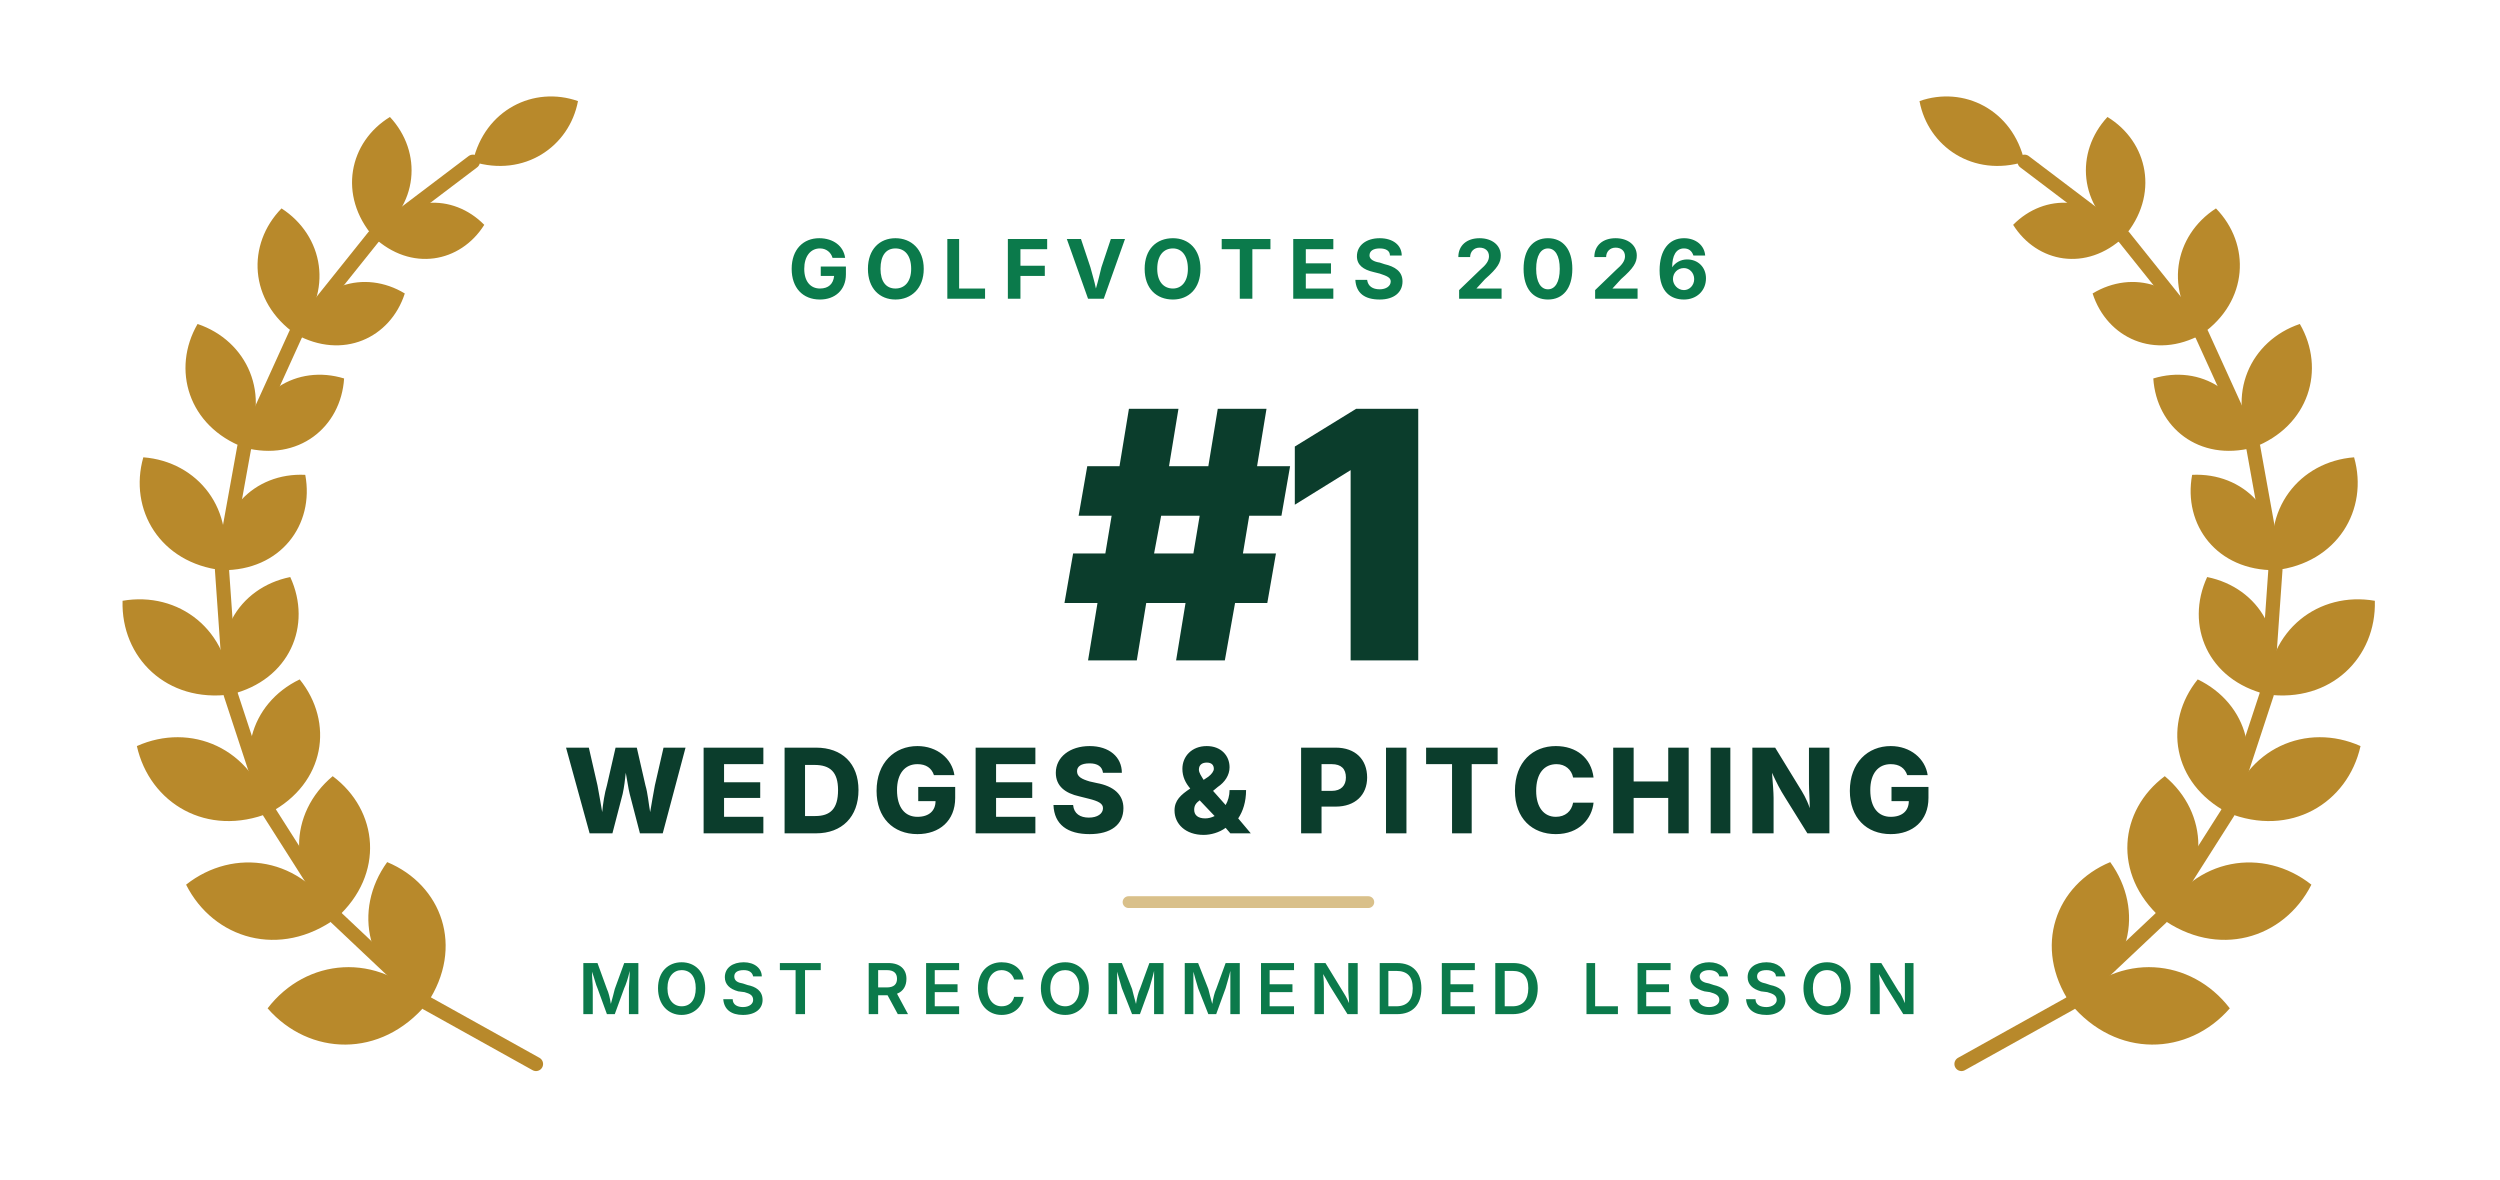
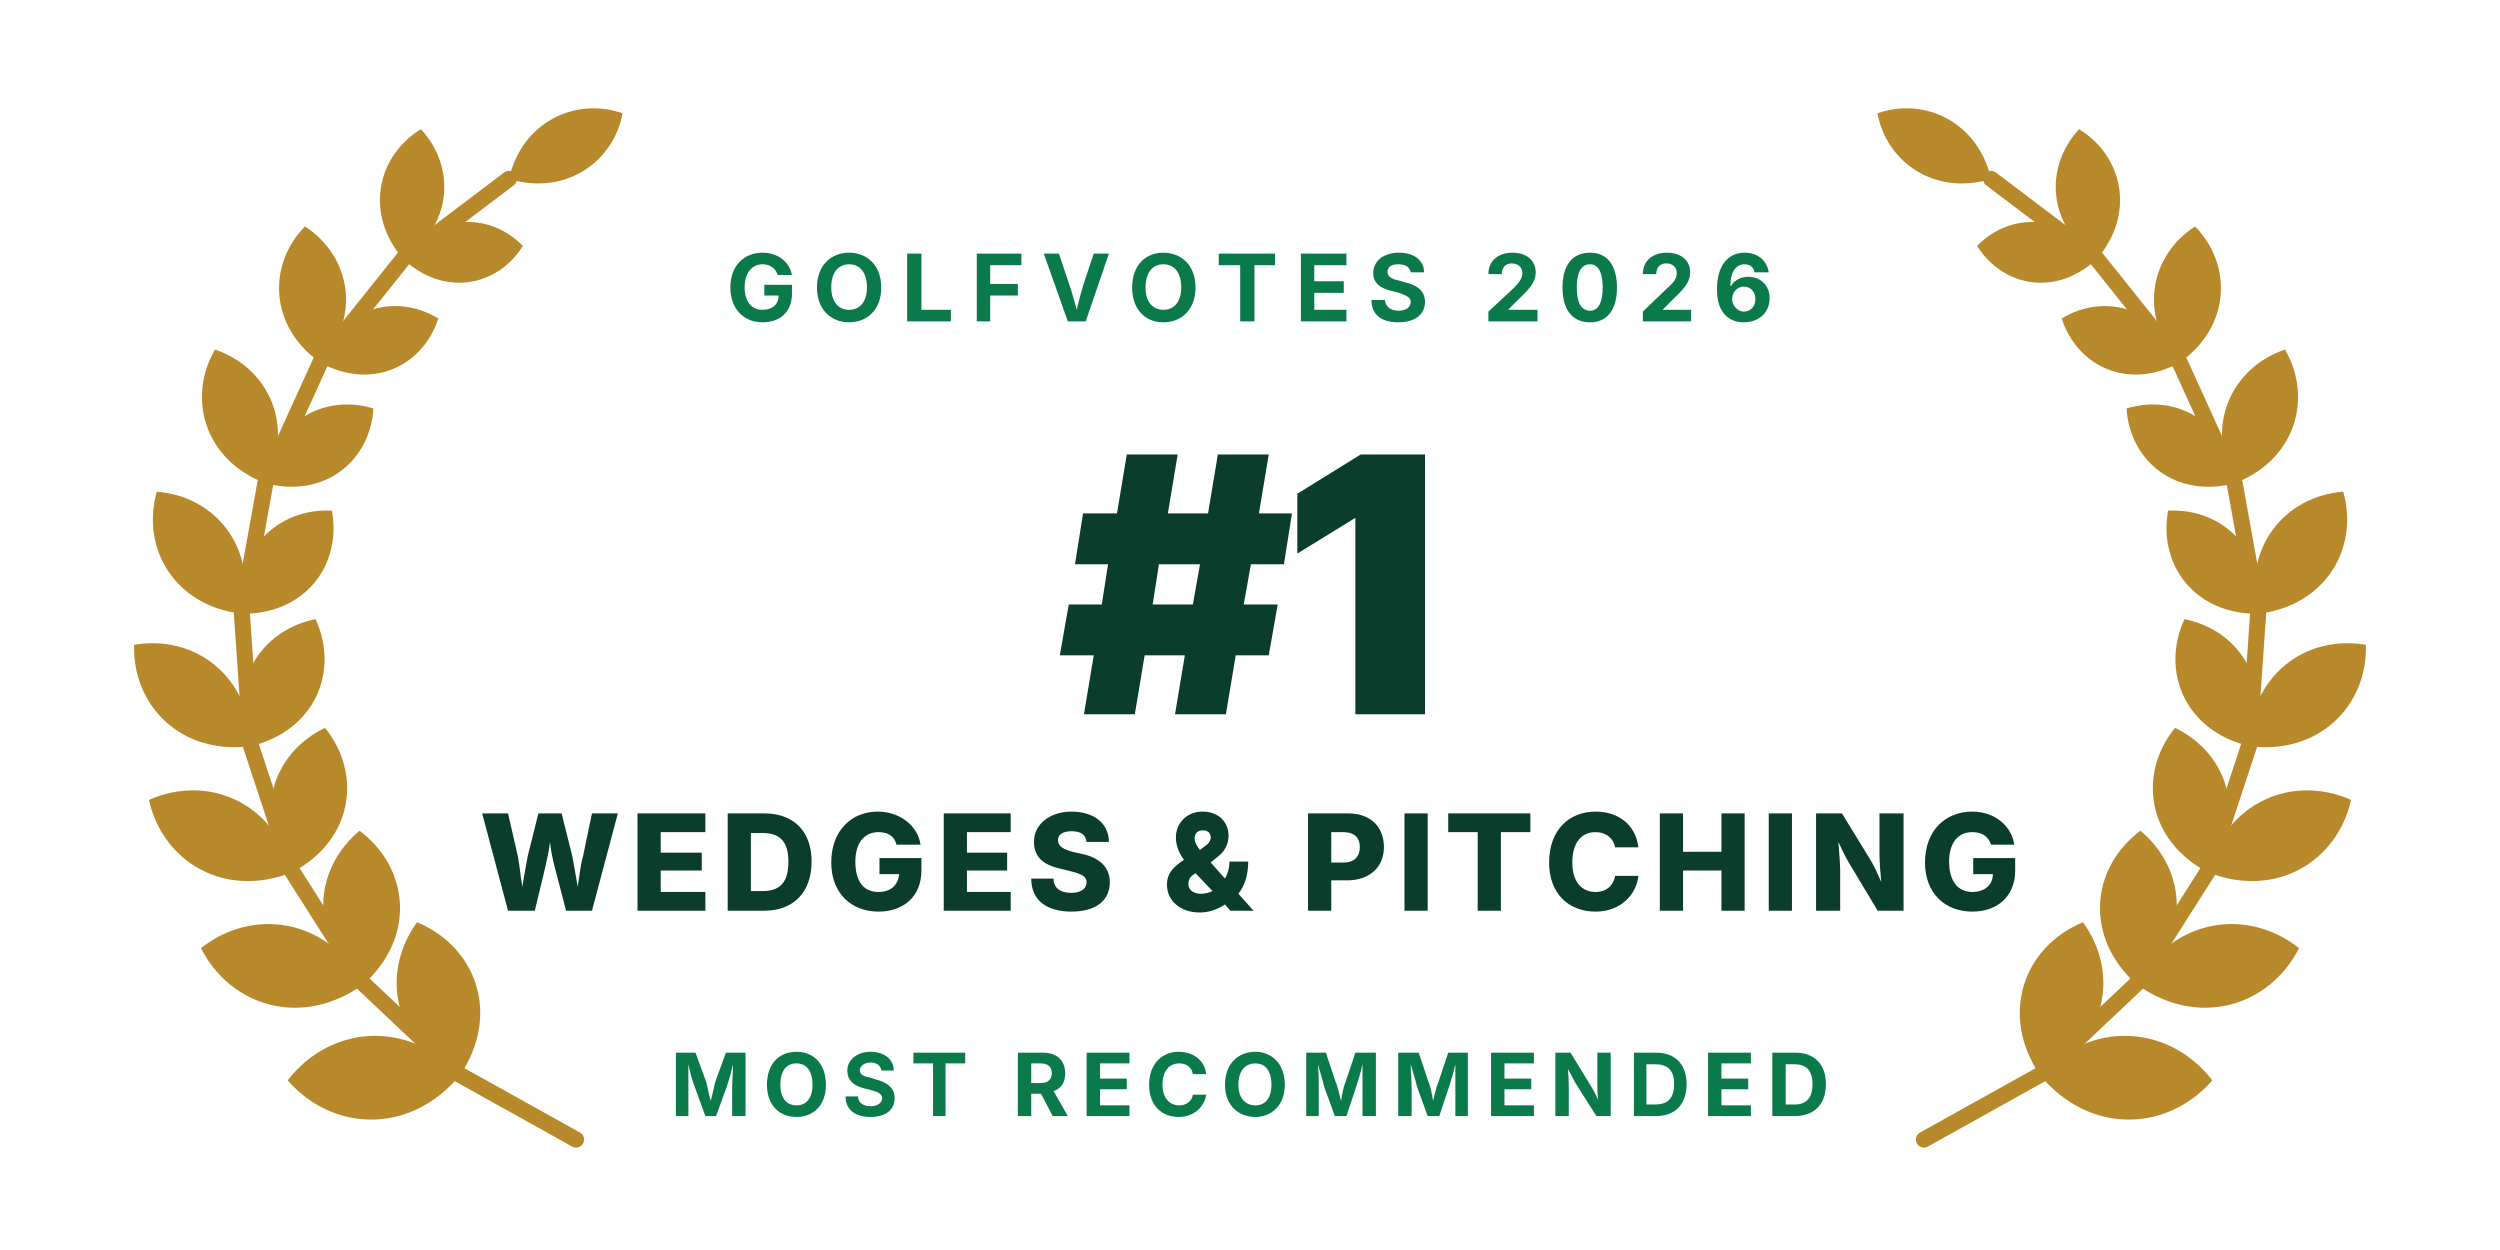
- <svg xmlns="http://www.w3.org/2000/svg" width="318" height="150" viewBox="0 0 318 150" role="img">
-   <path d="M68.18 135.34 L54.33 127.63 L42.81 116.76 L34.30 103.38 L29.35 88.33 L28.24 72.53 L31.06 56.93 L37.61 42.51 L47.51 30.14 L60.15 20.57M249.50 135.34 L263.34 127.63 L274.87 116.76 L283.37 103.38 L288.32 88.33 L289.43 72.53 L286.62 56.93 L280.06 42.51 L270.16 30.14 L257.52 20.57" fill="none" stroke="#B8892B" stroke-width="1.8" stroke-linecap="round" />
-   <path d="M54.33 127.63C48.03 120.92 38.92 121.89 34.04 128.26C39.31 134.31 48.46 134.72 54.33 127.63ZM54.33 127.63C59.12 120.46 56.20 112.55 49.25 109.66C44.84 115.76 46.50 124.02 54.33 127.63ZM42.81 116.76C38.50 108.98 29.74 107.73 23.67 112.53C27.16 119.45 35.63 122.00 42.81 116.76ZM42.81 116.76C48.99 111.18 48.13 103.08 42.32 98.73C36.74 103.39 36.33 111.52 42.81 116.76ZM34.30 103.38C32.12 95.10 24.23 91.85 17.41 94.90C19.04 102.19 26.35 106.58 34.30 103.38ZM34.30 103.38C41.40 99.63 42.52 91.87 38.12 86.42C31.80 89.46 29.49 96.96 34.30 103.38ZM29.35 88.33C29.27 80.08 22.68 75.19 15.59 76.42C15.38 83.61 21.17 89.44 29.35 88.33ZM29.35 88.33C36.86 86.51 39.75 79.53 36.92 73.40C30.31 74.74 26.38 81.19 29.35 88.33ZM28.24 72.53C30.12 64.82 25.13 58.70 18.23 58.17C16.34 64.82 20.36 71.62 28.24 72.53ZM28.24 72.53C35.68 72.60 40.02 66.77 38.83 60.40C32.35 60.08 27.16 65.17 28.24 72.53ZM31.06 56.93C34.62 50.20 31.42 43.33 25.13 41.21C21.80 46.96 23.93 54.23 31.06 56.93ZM31.06 56.93C37.96 58.76 43.37 54.36 43.77 48.14C37.81 46.32 31.78 49.83 31.06 56.93ZM37.61 42.51C42.51 37.09 41.15 29.96 35.81 26.51C31.36 31.06 31.63 38.32 37.61 42.51ZM37.61 42.51C43.59 45.83 49.66 43.01 51.49 37.33C46.39 34.24 39.96 36.08 37.61 42.51ZM47.51 30.14C53.33 26.27 53.75 19.33 49.60 14.88C44.41 18.05 42.95 24.85 47.51 30.14ZM47.51 30.14C52.28 34.62 58.56 33.43 61.60 28.60C57.59 24.53 51.20 24.73 47.51 30.14ZM60.15 20.57C66.66 22.59 72.42 18.68 73.52 12.86C67.93 10.89 61.66 13.93 60.15 20.57ZM263.34 127.63C269.21 134.72 278.37 134.31 283.63 128.26C278.75 121.89 269.64 120.92 263.34 127.63ZM263.34 127.63C271.17 124.02 272.83 115.76 268.42 109.66C261.47 112.55 258.55 120.46 263.34 127.63ZM274.87 116.76C282.04 122.00 290.51 119.45 294.01 112.53C287.93 107.73 279.17 108.98 274.87 116.76ZM274.87 116.76C281.34 111.52 280.93 103.39 275.36 98.73C269.54 103.08 268.68 111.18 274.87 116.76ZM283.37 103.38C291.32 106.58 298.63 102.19 300.26 94.90C293.44 91.85 285.55 95.10 283.37 103.38ZM283.37 103.38C288.18 96.96 285.87 89.46 279.55 86.42C275.15 91.87 276.27 99.63 283.37 103.38ZM288.32 88.33C296.50 89.44 302.29 83.61 302.08 76.42C295.00 75.19 288.40 80.08 288.32 88.33ZM288.32 88.33C291.29 81.19 287.36 74.74 280.75 73.40C277.92 79.53 280.81 86.51 288.32 88.33ZM289.43 72.53C297.31 71.62 301.33 64.82 299.44 58.17C292.54 58.70 287.55 64.82 289.43 72.53ZM289.43 72.53C290.51 65.17 285.32 60.08 278.84 60.40C277.66 66.77 281.99 72.60 289.43 72.53ZM286.62 56.93C293.74 54.23 295.87 46.96 292.54 41.21C286.25 43.33 283.05 50.20 286.62 56.93ZM286.62 56.93C285.89 49.83 279.86 46.32 273.90 48.14C274.30 54.36 279.72 58.76 286.62 56.93ZM280.06 42.51C286.04 38.32 286.31 31.06 281.87 26.51C276.52 29.96 275.16 37.09 280.06 42.51ZM280.06 42.51C277.71 36.08 271.28 34.24 266.18 37.33C268.01 43.01 274.08 45.83 280.06 42.51ZM270.16 30.14C274.72 24.85 273.26 18.05 268.07 14.88C263.93 19.33 264.35 26.27 270.16 30.14ZM270.16 30.14C266.47 24.73 260.08 24.53 256.07 28.60C259.11 33.43 265.39 34.62 270.16 30.14ZM257.52 20.57C256.01 13.93 249.75 10.89 244.16 12.86C245.25 18.68 251.01 22.59 257.52 20.57Z" fill="#B8892B" />
-   <rect x="142.8" y="114" width="32" height="1.5" rx=".75" fill="#D9C08A" />
-   <path d="M104.3 38.1C106.2 38.1 107.6 36.9 107.6 34.9L107.6 33.9L104.4 33.9L104.4 35.1L106.1 35.1C106 36.1 105.4 36.7 104.3 36.7C103.1 36.7 102.3 35.8 102.3 34.2C102.3 32.6 103.1 31.6 104.3 31.6C105.1 31.6 105.7 32.1 105.9 32.8L107.5 32.8C107.3 31.3 106 30.3 104.2 30.3C102.2 30.3 100.7 31.7 100.7 34.2C100.7 36.6 102.1 38.1 104.3 38.1ZM113.9 38.1C115.9 38.1 117.5 36.7 117.5 34.2C117.5 31.7 115.9 30.3 113.9 30.3C111.9 30.3 110.4 31.7 110.4 34.2C110.4 36.7 111.9 38.1 113.9 38.1ZM113.9 36.7C112.7 36.7 112 35.8 112 34.2C112 32.5 112.7 31.6 113.9 31.6C115.1 31.6 115.9 32.5 115.9 34.2C115.9 35.8 115.1 36.7 113.9 36.7ZM120.5 38L125.3 38L125.3 36.7L122 36.7L122 30.4L120.5 30.4ZM128.2 38L129.8 38L129.8 35.1L132.9 35.1L132.9 33.8L129.8 33.8L129.8 31.7L133.2 31.7L133.2 30.4L128.2 30.4ZM138.4 38L140.4 38L143.1 30.4L141.3 30.4L140.1 34C139.9 34.8 139.7 35.7 139.4 36.7C139.2 35.7 138.9 34.8 138.7 34L137.5 30.4L135.7 30.4ZM149.2 38.1C151.2 38.1 152.7 36.7 152.7 34.2C152.7 31.7 151.2 30.3 149.2 30.3C147.1 30.3 145.6 31.7 145.6 34.2C145.6 36.7 147.1 38.1 149.2 38.1ZM149.2 36.7C148 36.7 147.2 35.8 147.2 34.2C147.2 32.5 148 31.6 149.2 31.6C150.3 31.6 151.1 32.5 151.1 34.2C151.1 35.8 150.3 36.7 149.2 36.7ZM155.4 31.7L157.7 31.7L157.7 38L159.3 38L159.3 31.7L161.6 31.7L161.6 30.4L155.4 30.4ZM164.5 38L169.6 38L169.6 36.7L166.1 36.7L166.1 34.8L169.3 34.8L169.3 33.5L166.1 33.5L166.1 31.7L169.6 31.7L169.6 30.4L164.5 30.4ZM175.5 38.1C177.3 38.1 178.4 37.2 178.4 35.8C178.4 34.5 177.4 33.9 176.1 33.6L175.5 33.4C174.8 33.3 174.2 33 174.2 32.5C174.2 31.9 174.7 31.6 175.5 31.6C176.3 31.6 176.8 31.9 176.8 32.5L178.3 32.5C178.3 31.2 177.2 30.3 175.5 30.3C173.8 30.3 172.6 31.2 172.6 32.6C172.6 33.7 173.4 34.3 174.7 34.6L175.5 34.8C176.4 35.1 176.9 35.3 176.9 35.8C176.9 36.4 176.3 36.8 175.5 36.8C174.6 36.8 174 36.4 173.9 35.6L172.4 35.6C172.5 37.3 173.6 38.1 175.5 38.1ZM185.6 38L191 38L191 36.7L187.8 36.7L187.8 36.7L188.9 35.5C190.5 34.1 190.9 33.4 190.9 32.5C190.9 31.2 189.8 30.3 188.2 30.3C186.6 30.3 185.5 31.2 185.5 32.7L187 32.7C187 32 187.5 31.5 188.2 31.5C188.9 31.5 189.4 31.9 189.4 32.6C189.4 33.2 189 33.7 188.3 34.3L185.6 36.9ZM196.9 38.1C198.8 38.1 200 36.7 200 34.2C200 31.7 198.8 30.3 196.9 30.3C195 30.3 193.8 31.7 193.8 34.2C193.8 36.7 195 38.1 196.9 38.1ZM196.9 36.8C196 36.8 195.4 35.9 195.4 34.2C195.4 32.5 196 31.6 196.9 31.6C197.8 31.6 198.4 32.5 198.4 34.2C198.4 35.9 197.8 36.8 196.9 36.8ZM202.9 38L208.3 38L208.3 36.7L205.1 36.7L205.1 36.7L206.2 35.5C207.8 34.1 208.2 33.4 208.2 32.5C208.2 31.2 207.1 30.3 205.5 30.3C203.9 30.3 202.8 31.2 202.8 32.7L204.3 32.7C204.3 32 204.8 31.5 205.5 31.5C206.2 31.5 206.7 31.9 206.7 32.6C206.7 33.2 206.3 33.7 205.6 34.3L202.9 36.9ZM214.2 38.1C215.8 38.1 217 37 217 35.4C217 34 216 33 214.6 33C213.8 33 213.1 33.4 212.7 34L212.7 34C212.7 32.5 213.2 31.6 214.2 31.6C214.8 31.6 215.2 31.9 215.4 32.5L216.9 32.5C216.8 31.2 215.7 30.3 214.2 30.3C212.3 30.3 211.1 31.8 211.1 34.4C211.1 37.2 212.6 38.1 214.2 38.1ZM214.2 36.9C213.4 36.9 212.8 36.2 212.8 35.5C212.8 34.7 213.4 34.1 214.2 34.1C214.9 34.1 215.5 34.7 215.5 35.5C215.5 36.3 214.9 36.9 214.2 36.9Z" fill="#0B7A4B" />
-   <path d="M149.6 84L155.8 84L157.1 76.7L161.2 76.7L162.3 70.4L158.1 70.4L158.9 65.6L163 65.6L164.1 59.3L159.9 59.3L161.1 52L154.9 52L153.7 59.3L148.7 59.3L149.9 52L143.6 52L142.4 59.3L138.3 59.3L137.2 65.6L141.4 65.6L140.6 70.4L136.5 70.4L135.4 76.7L139.6 76.7L138.4 84L144.6 84L145.8 76.7L150.8 76.7ZM146.8 70.4L147.7 65.6L152.6 65.6L151.8 70.4ZM180.4 52L172.5 52L164.7 56.8L164.7 64.2L171.8 59.8L171.8 59.8L171.8 84L180.4 84Z" fill="#0B3D2C" />
-   <path d="M75 106L77.9 106L79.2 101C79.4 100.1 79.5 99.2 79.6 98.3C79.8 99.3 79.9 100.2 80.1 101L81.4 106L84.3 106L87.2 95.1L84.4 95.1L83.3 99.9C83.1 100.9 82.9 102.2 82.7 103.3C82.5 102.2 82.4 100.9 82.1 99.9L81 95.1L78.3 95.1L77.2 99.9C76.9 100.9 76.7 102.2 76.6 103.3C76.4 102.2 76.2 100.9 76 99.9L74.9 95.1L72 95.1ZM89.5 106L97.1 106L97.1 103.9L92.1 103.9L92.1 101.5L96.7 101.5L96.7 99.5L92.1 99.5L92.1 97.2L97.1 97.2L97.1 95.1L89.5 95.1ZM103.8 106C107.1 106 109.2 103.9 109.2 100.5C109.2 97.1 107.1 95.1 103.8 95.1L99.8 95.1L99.8 106ZM102.4 103.8L102.4 97.3L103.6 97.3C105.6 97.3 106.6 98.2 106.6 100.5C106.6 102.9 105.6 103.8 103.7 103.8ZM116.7 106.1C119.5 106.1 121.5 104.4 121.5 101.5L121.5 100.1L116.8 100.1L116.8 101.9L119 101.9C119 103.1 118.2 103.9 116.7 103.9C115.1 103.9 114.1 102.7 114.1 100.5C114.1 98.4 115.1 97.2 116.7 97.2C117.8 97.2 118.5 97.7 118.8 98.6L121.4 98.6C121.1 96.5 119.2 94.9 116.7 94.9C113.8 94.9 111.5 97 111.5 100.6C111.5 104 113.6 106.1 116.7 106.1ZM124.1 106L131.7 106L131.7 103.9L126.7 103.9L126.7 101.5L131.3 101.5L131.3 99.5L126.7 99.5L126.7 97.2L131.7 97.2L131.7 95.1L124.1 95.1ZM138.6 106.1C141.3 106.1 142.9 104.9 142.9 102.8C142.9 101.1 141.7 100 139.5 99.6L138.6 99.4C137.6 99.1 137 98.8 137 98.1C137 97.5 137.5 97.1 138.6 97.1C139.6 97.1 140.2 97.5 140.3 98.3L142.7 98.3C142.7 96.3 141.1 94.9 138.6 94.9C136.1 94.9 134.3 96.3 134.3 98.3C134.3 100 135.5 100.9 137.3 101.3L138.5 101.6C139.7 101.9 140.3 102.2 140.3 102.8C140.3 103.5 139.6 104 138.5 104C137.4 104 136.6 103.5 136.5 102.4L134 102.4C134.1 104.9 135.8 106.1 138.6 106.1ZM153.1 106.2C154 106.2 155.1 105.9 155.9 105.3L156.5 106L159.1 106L157.5 104.1C158.1 103.2 158.5 102 158.5 100.5L156.4 100.5C156.4 101.2 156.2 101.9 155.9 102.4L154.3 100.6L154.9 100.1C155.8 99.5 156.4 98.6 156.4 97.6C156.4 96.1 155.3 94.9 153.5 94.9C151.6 94.9 150.4 96.2 150.4 97.8C150.4 98.8 150.8 99.6 151.4 100.3C150.2 101.1 149.4 101.8 149.4 103.1C149.4 104.8 150.8 106.2 153.1 106.2ZM154.5 103.8C154.1 104 153.7 104.1 153.3 104.1C152.4 104.1 151.9 103.7 151.9 103C151.9 102.4 152.2 102.1 152.6 101.8ZM153.1 99.2C152.8 98.7 152.5 98.3 152.5 97.9C152.5 97.3 152.9 97 153.5 97C154.1 97 154.4 97.3 154.4 97.8C154.4 98.1 154.1 98.5 153.7 98.8ZM165.5 106L168.1 106L168.1 102.6L169.9 102.6C172.4 102.6 173.9 101.1 173.9 98.9C173.9 96.6 172.4 95.1 169.9 95.1L165.5 95.1ZM168.1 100.6L168.1 97.2L169.4 97.2C170.6 97.2 171.2 97.8 171.2 98.9C171.2 99.9 170.6 100.6 169.4 100.6ZM178.9 95.1L176.3 95.1L176.3 106L178.9 106ZM181.4 97.2L184.7 97.2L184.7 106L187.2 106L187.2 97.2L190.5 97.2L190.5 95.1L181.4 95.1ZM197.9 106.1C200.9 106.1 202.5 104.1 202.7 102.1L200.1 102.1C199.9 103.2 199.1 103.9 197.9 103.9C196.4 103.9 195.4 102.7 195.4 100.6C195.4 98.4 196.4 97.2 198 97.2C199.1 97.2 199.9 97.9 200.1 98.9L202.7 98.9C202.4 96.4 200.5 94.9 197.9 94.9C195 94.9 192.7 96.9 192.7 100.6C192.7 104.1 194.9 106.1 197.9 106.1ZM205.2 106L207.8 106L207.8 101.5L212.2 101.5L212.2 106L214.8 106L214.8 95.1L212.2 95.1L212.2 99.4L207.8 99.4L207.8 95.1L205.2 95.1ZM220.1 95.1L217.6 95.1L217.6 106L220.1 106ZM222.9 106L225.6 106L225.6 101.5C225.6 100.8 225.5 99.6 225.4 98.3C226 99.6 226.4 100.4 227.1 101.5L229.9 106L232.7 106L232.7 95.1L230.1 95.1L230.1 99.7C230.1 100.5 230.2 101.7 230.2 102.8C229.8 101.6 229.3 100.8 228.8 100L225.8 95.1L222.9 95.1ZM240.5 106.1C243.3 106.1 245.3 104.4 245.3 101.5L245.3 100.1L240.6 100.1L240.6 101.9L242.8 101.9C242.8 103.1 242 103.9 240.5 103.9C238.9 103.9 237.9 102.7 237.9 100.5C237.9 98.4 238.9 97.2 240.5 97.2C241.6 97.2 242.3 97.7 242.6 98.6L245.2 98.6C244.9 96.5 243 94.9 240.5 94.9C237.6 94.9 235.3 97 235.3 100.6C235.3 104 237.4 106.1 240.5 106.1Z" fill="#0B3D2C" />
-   <path d="M74.2 129L75.4 129L75.4 125.7C75.4 125.2 75.3 124.3 75.3 123.6C75.6 124.4 75.8 125.3 76 125.7L77.2 129L78.2 129L79.4 125.7C79.6 125.3 79.9 124.4 80.1 123.5C80.1 124.3 80 125.2 80 125.7L80 129L81.2 129L81.2 122.5L79.4 122.5L78.2 125.8C78.1 126.2 77.9 127 77.7 127.7C77.6 127 77.4 126.2 77.2 125.8L76 122.5L74.2 122.5ZM86.7 129.1C88.4 129.1 89.7 127.8 89.7 125.7C89.7 123.6 88.4 122.4 86.7 122.4C85 122.4 83.7 123.6 83.7 125.7C83.7 127.8 85 129.1 86.7 129.1ZM86.7 128C85.7 128 84.9 127.2 84.9 125.7C84.9 124.2 85.7 123.4 86.7 123.4C87.8 123.4 88.5 124.2 88.5 125.7C88.5 127.2 87.8 128 86.7 128ZM94.5 129.1C96.1 129.1 97 128.3 97 127.2C97 126 96.1 125.5 95.1 125.3L94.5 125.1C93.9 125 93.4 124.8 93.4 124.2C93.4 123.7 93.8 123.4 94.6 123.4C95.3 123.4 95.7 123.7 95.8 124.2L96.9 124.2C96.9 123.2 96 122.4 94.6 122.4C93.2 122.4 92.2 123.1 92.2 124.3C92.2 125.2 92.8 125.8 93.9 126.1L94.7 126.2C95.4 126.4 95.8 126.6 95.8 127.2C95.8 127.7 95.3 128.1 94.5 128.1C93.8 128.1 93.2 127.8 93.2 127.1L92 127.1C92.1 128.4 93 129.1 94.5 129.1ZM99.2 123.4L101.2 123.4L101.2 129L102.4 129L102.4 123.4L104.4 123.4L104.4 122.5L99.2 122.5ZM110.5 129L111.7 129L111.7 126.6L112.9 126.6L114.2 129L115.5 129L114.1 126.4C114.9 126.1 115.3 125.4 115.3 124.5C115.3 123.3 114.5 122.5 113 122.5L110.5 122.5ZM111.7 125.6L111.7 123.4L112.8 123.4C113.7 123.4 114.1 123.8 114.1 124.5C114.1 125.2 113.7 125.6 112.8 125.6ZM117.8 129L122 129L122 128L118.9 128L118.9 126.2L121.8 126.2L121.8 125.2L118.9 125.2L118.9 123.4L122 123.4L122 122.5L117.8 122.5ZM127.4 129.1C129 129.1 130 128.1 130.2 126.8L129 126.8C128.8 127.6 128.2 128 127.4 128C126.4 128 125.6 127.2 125.6 125.7C125.6 124.2 126.4 123.4 127.4 123.4C128.2 123.4 128.8 123.9 129 124.6L130.2 124.6C130 123.2 128.9 122.4 127.4 122.4C125.7 122.4 124.4 123.6 124.4 125.7C124.4 127.8 125.7 129.1 127.4 129.1ZM135.5 129.1C137.2 129.1 138.5 127.8 138.5 125.7C138.5 123.6 137.2 122.4 135.5 122.4C133.7 122.4 132.4 123.6 132.4 125.7C132.4 127.8 133.7 129.1 135.5 129.1ZM135.5 128C134.4 128 133.6 127.2 133.6 125.7C133.6 124.2 134.4 123.4 135.5 123.4C136.5 123.4 137.3 124.2 137.3 125.7C137.3 127.2 136.5 128 135.5 128ZM141 129L142.1 129L142.1 125.7C142.1 125.2 142.1 124.3 142.1 123.6C142.3 124.4 142.6 125.3 142.7 125.7L144 129L145 129L146.2 125.7C146.3 125.3 146.6 124.4 146.8 123.5C146.8 124.3 146.8 125.2 146.8 125.7L146.8 129L148 129L148 122.5L146.2 122.5L145 125.8C144.8 126.2 144.6 127 144.5 127.7C144.3 127 144.1 126.2 144 125.8L142.7 122.5L141 122.5ZM150.7 129L151.8 129L151.8 125.7C151.8 125.2 151.8 124.3 151.8 123.6C152 124.4 152.3 125.3 152.4 125.7L153.7 129L154.7 129L155.9 125.7C156 125.3 156.3 124.4 156.5 123.5C156.5 124.3 156.5 125.2 156.5 125.7L156.5 129L157.7 129L157.7 122.5L155.9 122.5L154.7 125.8C154.5 126.2 154.3 127 154.2 127.7C154 127 153.8 126.2 153.7 125.8L152.4 122.5L150.7 122.5ZM160.4 129L164.6 129L164.6 128L161.5 128L161.5 126.2L164.4 126.2L164.4 125.2L161.5 125.2L161.5 123.4L164.6 123.4L164.6 122.5L160.4 122.5ZM167.2 129L168.4 129L168.4 125.7C168.4 125.4 168.4 124.7 168.3 123.9C168.8 124.7 169 125.2 169.4 125.8L171.4 129L172.7 129L172.7 122.5L171.5 122.5L171.5 125.9C171.5 126.3 171.6 127 171.6 127.6C171.3 126.9 171 126.4 170.8 126.1L168.6 122.5L167.2 122.5ZM177.7 129C179.7 129 180.8 127.8 180.8 125.7C180.8 123.7 179.7 122.5 177.7 122.5L175.5 122.5L175.5 129ZM176.6 128L176.6 123.5L177.6 123.5C179 123.5 179.7 124.2 179.7 125.7C179.7 127.2 179 128 177.6 128ZM183.4 129L187.6 129L187.6 128L184.5 128L184.5 126.2L187.4 126.2L187.4 125.2L184.5 125.2L184.5 123.4L187.6 123.4L187.6 122.5L183.4 122.5ZM192.4 129C194.4 129 195.6 127.8 195.6 125.7C195.6 123.7 194.4 122.5 192.5 122.5L190.2 122.5L190.2 129ZM191.4 128L191.4 123.5L192.4 123.5C193.7 123.5 194.4 124.2 194.4 125.7C194.4 127.2 193.7 128 192.4 128ZM201.8 129L205.8 129L205.8 128L202.9 128L202.9 122.5L201.8 122.5ZM208.3 129L212.5 129L212.5 128L209.4 128L209.4 126.2L212.3 126.2L212.3 125.2L209.4 125.2L209.4 123.4L212.5 123.4L212.5 122.5L208.3 122.5ZM217.4 129.1C219 129.1 219.9 128.3 219.9 127.2C219.9 126 218.9 125.5 218 125.3L217.4 125.1C216.8 125 216.2 124.8 216.2 124.2C216.2 123.7 216.7 123.4 217.4 123.4C218.1 123.4 218.6 123.7 218.7 124.2L219.8 124.2C219.8 123.2 218.8 122.4 217.4 122.4C216.1 122.4 215 123.1 215 124.3C215 125.2 215.7 125.8 216.8 126.1L217.5 126.2C218.2 126.4 218.7 126.6 218.7 127.2C218.7 127.7 218.2 128.1 217.4 128.1C216.7 128.1 216.1 127.8 216 127.1L214.9 127.1C214.9 128.4 215.9 129.1 217.4 129.1ZM224.7 129.1C226.2 129.1 227.1 128.3 227.1 127.2C227.1 126 226.2 125.5 225.2 125.3L224.6 125.1C224.1 125 223.5 124.8 223.5 124.2C223.5 123.7 223.9 123.4 224.7 123.4C225.4 123.4 225.9 123.7 225.9 124.2L227.1 124.2C227 123.2 226.1 122.4 224.7 122.4C223.3 122.4 222.3 123.1 222.3 124.3C222.3 125.2 222.9 125.8 224 126.1L224.8 126.2C225.5 126.4 226 126.6 226 127.2C226 127.7 225.4 128.1 224.7 128.1C223.9 128.1 223.3 127.8 223.3 127.1L222.1 127.1C222.2 128.4 223.1 129.1 224.7 129.1ZM232.4 129.1C234.1 129.1 235.4 127.8 235.4 125.7C235.4 123.6 234.1 122.4 232.4 122.4C230.7 122.4 229.4 123.6 229.4 125.7C229.4 127.8 230.7 129.1 232.4 129.1ZM232.4 128C231.3 128 230.6 127.2 230.6 125.7C230.6 124.2 231.3 123.4 232.4 123.4C233.5 123.4 234.2 124.2 234.2 125.7C234.2 127.2 233.5 128 232.4 128ZM237.9 129L239.1 129L239.1 125.7C239.1 125.4 239.1 124.7 239 123.9C239.5 124.7 239.7 125.2 240.1 125.8L242.1 129L243.4 129L243.4 122.5L242.3 122.5L242.3 125.9C242.3 126.3 242.3 127 242.3 127.6C242 126.9 241.8 126.4 241.5 126.1L239.3 122.5L237.9 122.5Z" fill="#0B7A4B" />
+ <svg xmlns="http://www.w3.org/2000/svg" width="280" height="140" viewBox="0 0 280 140" role="img">
+   <path d="M64.52 127.63 L51.54 120.40 L40.74 110.21 L32.77 97.67 L28.12 83.56 L27.09 68.74 L29.72 54.12 L35.87 40.60 L45.15 29.00 L57.00 20.04M215.48 127.63 L228.46 120.40 L239.26 110.21 L247.23 97.67 L251.88 83.56 L252.91 68.74 L250.28 54.12 L244.13 40.60 L234.85 29.00 L223.00 20.04" fill="none" stroke="#B8892B" stroke-width="1.8" stroke-linecap="round" />
+   <path d="M51.54 120.40C45.54 114.01 36.87 114.94 32.22 121.00C37.24 126.77 45.95 127.15 51.54 120.40ZM51.54 120.40C56.10 113.57 53.33 106.04 46.71 103.29C42.51 109.09 44.08 116.97 51.54 120.40ZM40.74 110.21C36.64 102.81 28.30 101.61 22.51 106.19C25.84 112.77 33.90 115.20 40.74 110.21ZM40.74 110.21C46.63 104.90 45.81 97.19 40.27 93.04C34.97 97.48 34.57 105.22 40.74 110.21ZM32.77 97.67C30.69 89.78 23.18 86.69 16.68 89.59C18.23 96.54 25.20 100.72 32.77 97.67ZM32.77 97.67C39.53 94.10 40.60 86.70 36.40 81.52C30.39 84.41 28.19 91.55 32.77 97.67ZM28.12 83.56C28.05 75.70 21.77 71.04 15.02 72.22C14.82 79.06 20.34 84.61 28.12 83.56ZM28.12 83.56C35.28 81.83 38.03 75.17 35.34 69.34C29.04 70.62 25.29 76.76 28.12 83.56ZM27.09 68.74C28.88 61.40 24.12 55.57 17.56 55.07C15.76 61.41 19.58 67.88 27.09 68.74ZM27.09 68.74C34.17 68.82 38.30 63.26 37.17 57.19C31.00 56.89 26.06 61.74 27.09 68.74ZM29.72 54.12C33.12 47.71 30.07 41.17 24.08 39.15C20.91 44.62 22.94 51.55 29.72 54.12ZM29.72 54.12C36.30 55.86 41.45 51.67 41.83 45.75C36.16 44.02 30.42 47.36 29.72 54.12ZM35.87 40.60C40.54 35.44 39.24 28.65 34.15 25.36C29.92 29.70 30.18 36.61 35.87 40.60ZM35.87 40.60C41.57 43.76 47.34 41.08 49.09 35.67C44.23 32.73 38.11 34.48 35.87 40.60ZM45.15 29.00C50.69 25.32 51.09 18.71 47.14 14.47C42.20 17.50 40.81 23.97 45.15 29.00ZM45.15 29.00C49.69 33.27 55.68 32.14 58.57 27.54C54.75 23.67 48.66 23.85 45.15 29.00ZM57.00 20.04C63.20 21.96 68.69 18.24 69.73 12.69C64.41 10.82 58.44 13.71 57.00 20.04ZM228.46 120.40C234.05 127.15 242.76 126.77 247.78 121.00C243.13 114.94 234.46 114.01 228.46 120.40ZM228.46 120.40C235.92 116.97 237.49 109.09 233.29 103.29C226.67 106.04 223.90 113.57 228.46 120.40ZM239.26 110.21C246.10 115.20 254.16 112.77 257.49 106.19C251.70 101.61 243.36 102.81 239.26 110.21ZM239.26 110.21C245.43 105.22 245.03 97.48 239.73 93.04C234.19 97.19 233.37 104.90 239.26 110.21ZM247.23 97.67C254.80 100.72 261.77 96.54 263.32 89.59C256.82 86.69 249.31 89.78 247.23 97.67ZM247.23 97.67C251.81 91.55 249.61 84.41 243.60 81.52C239.40 86.70 240.47 94.10 247.23 97.67ZM251.88 83.56C259.66 84.61 265.18 79.06 264.98 72.22C258.23 71.04 251.95 75.70 251.88 83.56ZM251.88 83.56C254.71 76.76 250.96 70.62 244.66 69.34C241.97 75.17 244.72 81.83 251.88 83.56ZM252.91 68.74C260.42 67.88 264.24 61.41 262.44 55.07C255.88 55.57 251.12 61.40 252.91 68.74ZM252.91 68.74C253.94 61.74 249.00 56.89 242.83 57.19C241.70 63.26 245.83 68.82 252.91 68.74ZM250.28 54.12C257.06 51.55 259.09 44.62 255.92 39.15C249.93 41.17 246.88 47.71 250.28 54.12ZM250.28 54.12C249.58 47.36 243.84 44.02 238.17 45.75C238.55 51.67 243.70 55.86 250.28 54.12ZM244.13 40.60C249.82 36.61 250.08 29.70 245.85 25.36C240.76 28.65 239.46 35.44 244.13 40.60ZM244.13 40.60C241.89 34.48 235.77 32.73 230.91 35.67C232.66 41.08 238.43 43.76 244.13 40.60ZM234.85 29.00C239.19 23.97 237.80 17.50 232.86 14.47C228.91 18.71 229.31 25.32 234.85 29.00ZM234.85 29.00C231.34 23.85 225.25 23.67 221.43 27.54C224.32 32.14 230.31 33.27 234.85 29.00ZM223.00 20.04C221.56 13.71 215.59 10.82 210.27 12.69C211.31 18.24 216.80 21.96 223.00 20.04Z" fill="#B8892B" />
+   <path d="M85.4 36.1C87.4 36.1 88.7 34.9 88.7 32.9L88.7 31.9L85.6 31.9L85.6 33.1L87.2 33.1C87.2 34.1 86.5 34.7 85.4 34.7C84.2 34.7 83.4 33.8 83.4 32.2C83.4 30.6 84.2 29.6 85.4 29.6C86.3 29.6 86.9 30.1 87.1 30.8L88.7 30.8C88.4 29.3 87.1 28.3 85.4 28.3C83.4 28.3 81.8 29.7 81.8 32.2C81.8 34.6 83.3 36.1 85.4 36.1ZM95.1 36.1C97.1 36.1 98.7 34.7 98.7 32.2C98.7 29.7 97.1 28.3 95.1 28.3C93.1 28.3 91.5 29.7 91.5 32.2C91.5 34.7 93.1 36.1 95.1 36.1ZM95.1 34.7C93.9 34.7 93.1 33.8 93.1 32.2C93.1 30.5 93.9 29.6 95.1 29.6C96.3 29.6 97.1 30.5 97.1 32.2C97.1 33.8 96.3 34.7 95.1 34.7ZM101.6 36L106.5 36L106.5 34.7L103.2 34.7L103.2 28.4L101.6 28.4ZM109.4 36L110.9 36L110.9 33.1L114 33.1L114 31.8L110.9 31.8L110.9 29.7L114.4 29.7L114.4 28.4L109.4 28.4ZM119.6 36L121.6 36L124.2 28.4L122.5 28.4L121.3 32C121.1 32.8 120.8 33.7 120.6 34.7C120.3 33.7 120.1 32.8 119.8 32L118.6 28.4L116.9 28.4ZM130.3 36.1C132.3 36.1 133.9 34.7 133.9 32.2C133.9 29.7 132.3 28.3 130.3 28.3C128.3 28.3 126.8 29.7 126.8 32.2C126.8 34.7 128.3 36.1 130.3 36.1ZM130.3 34.7C129.1 34.7 128.3 33.8 128.3 32.2C128.3 30.5 129.1 29.6 130.3 29.6C131.5 29.6 132.3 30.5 132.3 32.2C132.3 33.8 131.5 34.7 130.3 34.7ZM136.5 29.7L138.9 29.7L138.9 36L140.5 36L140.5 29.7L142.8 29.7L142.8 28.4L136.5 28.4ZM145.7 36L150.8 36L150.8 34.7L147.2 34.7L147.2 32.8L150.5 32.8L150.5 31.5L147.2 31.5L147.2 29.7L150.8 29.7L150.8 28.4L145.7 28.4ZM156.6 36.1C158.5 36.1 159.6 35.2 159.6 33.8C159.6 32.5 158.6 31.9 157.3 31.6L156.6 31.4C156 31.3 155.4 31 155.4 30.5C155.4 29.9 155.8 29.6 156.6 29.6C157.4 29.6 157.9 29.9 158 30.5L159.5 30.5C159.5 29.2 158.4 28.3 156.7 28.3C155 28.3 153.8 29.2 153.8 30.6C153.8 31.7 154.6 32.3 155.9 32.6L156.7 32.8C157.5 33.1 158 33.3 158 33.8C158 34.4 157.5 34.8 156.6 34.8C155.8 34.8 155.2 34.4 155.1 33.6L153.6 33.6C153.6 35.3 154.8 36.1 156.6 36.1ZM166.7 36L172.2 36L172.2 34.7L168.9 34.7L168.9 34.7L170.1 33.5C171.6 32.1 172 31.4 172 30.5C172 29.2 171 28.3 169.4 28.3C167.8 28.3 166.7 29.2 166.7 30.7L168.2 30.7C168.2 30 168.6 29.5 169.3 29.5C170 29.5 170.5 29.9 170.5 30.6C170.5 31.2 170.1 31.7 169.5 32.3L166.7 34.9ZM178.1 36.1C180 36.1 181.1 34.7 181.1 32.2C181.1 29.7 180 28.3 178.1 28.3C176.1 28.3 175 29.7 175 32.2C175 34.7 176.1 36.1 178.1 36.1ZM178.1 34.8C177.1 34.8 176.6 33.9 176.6 32.2C176.6 30.5 177.1 29.6 178.1 29.6C179 29.6 179.5 30.5 179.5 32.2C179.5 33.9 179 34.8 178.1 34.8ZM184 36L189.4 36L189.4 34.7L186.2 34.7L186.2 34.7L187.4 33.5C188.9 32.1 189.3 31.4 189.3 30.5C189.3 29.2 188.3 28.3 186.7 28.3C185.1 28.3 184 29.2 184 30.7L185.5 30.7C185.5 30 185.9 29.5 186.6 29.5C187.3 29.5 187.8 29.9 187.8 30.6C187.8 31.2 187.4 31.7 186.7 32.3L184 34.9ZM195.3 36.1C197 36.1 198.2 35 198.2 33.4C198.2 32 197.2 31 195.8 31C195 31 194.2 31.4 193.9 32L193.8 32C193.8 30.5 194.4 29.6 195.4 29.6C196 29.6 196.4 29.9 196.5 30.5L198.1 30.5C197.9 29.2 196.9 28.3 195.4 28.3C193.5 28.3 192.3 29.8 192.3 32.4C192.3 35.2 193.8 36.1 195.3 36.1ZM195.3 34.9C194.6 34.9 194 34.2 194 33.5C194 32.7 194.6 32.1 195.3 32.1C196.1 32.1 196.6 32.7 196.6 33.5C196.6 34.3 196.1 34.9 195.3 34.9Z" fill="#0B7A4B" />
+   <path d="M131.6 80L137.3 80L138.4 73.4L142.1 73.4L143.1 67.7L139.3 67.7L140.1 63.2L143.8 63.2L144.7 57.5L141 57.5L142.1 50.9L136.4 50.9L135.3 57.5L130.8 57.5L131.9 50.9L126.2 50.9L125.1 57.5L121.3 57.5L120.4 63.2L124.1 63.2L123.4 67.7L119.7 67.7L118.7 73.4L122.5 73.4L121.4 80L127.1 80L128.2 73.4L132.7 73.4ZM129.1 67.7L129.8 63.2L134.4 63.2L133.6 67.7ZM159.6 50.9L152.4 50.9L145.3 55.3L145.3 62L151.8 58L151.8 58L151.8 80L159.6 80Z" fill="#0B3D2C" />
+   <path d="M56.9 102L59.9 102L61.1 97C61.3 96.1 61.5 95.2 61.6 94.3C61.7 95.3 61.9 96.2 62.1 97L63.4 102L66.3 102L69.2 91.1L66.3 91.1L65.3 95.9C65 96.9 64.9 98.2 64.7 99.3C64.5 98.2 64.3 96.9 64.1 95.9L62.9 91.1L60.3 91.1L59.1 95.9C58.9 96.9 58.7 98.2 58.5 99.3C58.3 98.2 58.2 96.9 58 95.9L56.9 91.1L54 91.1ZM71.4 102L79 102L79 99.9L74 99.9L74 97.5L78.6 97.5L78.6 95.5L74 95.5L74 93.2L79 93.2L79 91.1L71.4 91.1ZM85.6 102C88.9 102 90.9 99.9 90.9 96.5C90.9 93.1 88.9 91.1 85.6 91.1L81.5 91.1L81.5 102ZM84.1 99.8L84.1 93.3L85.4 93.3C87.3 93.3 88.3 94.2 88.3 96.5C88.3 98.9 87.3 99.8 85.4 99.8ZM98.4 102.1C101.2 102.1 103.2 100.4 103.2 97.5L103.2 96.1L98.5 96.1L98.5 97.9L100.7 97.9C100.6 99.1 99.8 99.9 98.4 99.9C96.7 99.9 95.8 98.7 95.8 96.5C95.8 94.4 96.8 93.2 98.4 93.2C99.5 93.2 100.2 93.7 100.4 94.6L103.1 94.6C102.8 92.5 100.8 90.9 98.3 90.9C95.4 90.9 93.1 93 93.1 96.6C93.1 100 95.3 102.1 98.4 102.1ZM105.7 102L113.2 102L113.2 99.9L108.3 99.9L108.3 97.5L112.8 97.5L112.8 95.5L108.3 95.5L108.3 93.2L113.2 93.2L113.2 91.1L105.7 91.1ZM120 102.1C122.7 102.1 124.3 100.9 124.3 98.8C124.3 97.1 123.1 96 121 95.6L120.1 95.4C119.1 95.1 118.5 94.8 118.5 94.1C118.5 93.5 119 93.1 120 93.1C121.1 93.1 121.6 93.5 121.7 94.3L124.2 94.3C124.2 92.3 122.6 90.9 120 90.9C117.6 90.9 115.8 92.3 115.8 94.3C115.8 96 116.9 96.9 118.8 97.3L120 97.6C121.2 97.9 121.7 98.2 121.7 98.8C121.7 99.5 121.1 100 120 100C118.8 100 118 99.5 118 98.4L115.5 98.4C115.5 100.9 117.3 102.1 120 102.1ZM134.4 102.2C135.3 102.2 136.3 101.9 137.2 101.3L137.8 102L140.4 102L138.7 100.1C139.4 99.2 139.8 98 139.8 96.5L137.7 96.5C137.7 97.2 137.5 97.9 137.2 98.4L135.6 96.6L136.2 96.1C137.1 95.5 137.6 94.6 137.6 93.6C137.6 92.1 136.5 90.9 134.7 90.9C132.9 90.9 131.7 92.2 131.7 93.8C131.7 94.8 132.1 95.6 132.6 96.3C131.4 97.1 130.7 97.8 130.7 99.1C130.7 100.8 132.1 102.2 134.4 102.2ZM135.8 99.8C135.4 100 134.9 100.1 134.5 100.1C133.7 100.1 133.1 99.7 133.1 99C133.1 98.4 133.4 98.1 133.9 97.8ZM134.4 95.2C134 94.7 133.8 94.3 133.8 93.9C133.8 93.3 134.2 93 134.7 93C135.3 93 135.6 93.3 135.6 93.8C135.6 94.1 135.4 94.5 134.9 94.8ZM146.5 102L149.1 102L149.1 98.6L150.9 98.6C153.4 98.6 155 97.1 155 94.9C155 92.6 153.5 91.1 151 91.1L146.5 91.1ZM149.1 96.6L149.1 93.2L150.4 93.2C151.7 93.2 152.3 93.8 152.3 94.9C152.3 95.9 151.7 96.6 150.5 96.6ZM159.9 91.1L157.3 91.1L157.3 102L159.9 102ZM162.2 93.2L165.5 93.2L165.5 102L168.1 102L168.1 93.2L171.4 93.2L171.4 91.1L162.2 91.1ZM178.7 102.1C181.6 102.1 183.3 100.1 183.5 98.1L180.9 98.1C180.7 99.2 179.9 99.9 178.7 99.9C177.1 99.9 176.1 98.7 176.1 96.6C176.1 94.4 177.1 93.2 178.7 93.2C179.9 93.2 180.7 93.9 180.9 94.9L183.5 94.9C183.2 92.4 181.3 90.9 178.7 90.9C175.8 90.9 173.5 92.9 173.5 96.6C173.5 100.1 175.7 102.1 178.7 102.1ZM185.9 102L188.5 102L188.5 97.5L192.8 97.5L192.8 102L195.4 102L195.4 91.1L192.8 91.1L192.8 95.4L188.5 95.4L188.5 91.1L185.9 91.1ZM200.7 91.1L198.1 91.1L198.1 102L200.7 102ZM203.4 102L206.1 102L206.1 97.5C206.1 96.8 206 95.6 205.9 94.3C206.5 95.6 206.9 96.4 207.6 97.5L210.3 102L213.2 102L213.2 91.1L210.5 91.1L210.5 95.7C210.5 96.5 210.6 97.7 210.7 98.8C210.2 97.6 209.8 96.8 209.3 96L206.3 91.1L203.4 91.1ZM220.9 102.1C223.7 102.1 225.7 100.4 225.7 97.5L225.7 96.1L221 96.1L221 97.9L223.2 97.9C223.2 99.1 222.3 99.9 220.9 99.9C219.3 99.9 218.3 98.7 218.3 96.5C218.3 94.4 219.3 93.2 220.9 93.2C222 93.2 222.7 93.7 223 94.6L225.6 94.6C225.3 92.5 223.4 90.9 220.9 90.9C217.9 90.9 215.6 93 215.6 96.6C215.6 100 217.8 102.1 220.9 102.1Z" fill="#0B3D2C" />
+   <path d="M75.7 125L77.1 125L77.1 121.7C77.1 121.1 77.1 120.1 77.1 119.2C77.3 120.2 77.6 121.2 77.8 121.7L79 125L80.2 125L81.4 121.7C81.6 121.1 81.9 120.1 82.1 119.2C82.1 120.1 82 121.1 82 121.7L82 125L83.5 125L83.5 117.9L81.3 117.9L80.1 121.2C80 121.6 79.8 122.6 79.6 123.3C79.4 122.6 79.2 121.6 79.1 121.2L77.9 117.9L75.7 117.9ZM89.2 125.1C91.1 125.1 92.5 123.8 92.5 121.5C92.5 119.1 91.1 117.8 89.2 117.8C87.3 117.8 85.9 119.1 85.9 121.5C85.9 123.8 87.3 125.1 89.2 125.1ZM89.2 123.8C88.1 123.8 87.4 123 87.4 121.5C87.4 119.9 88.1 119.1 89.2 119.1C90.3 119.1 91 119.9 91 121.5C91 123 90.3 123.8 89.2 123.8ZM97.5 125.1C99.2 125.1 100.2 124.3 100.2 123C100.2 121.8 99.3 121.2 98.1 120.9L97.5 120.7C96.9 120.6 96.3 120.4 96.3 119.9C96.3 119.4 96.8 119 97.5 119C98.2 119 98.7 119.4 98.7 119.9L100.1 119.9C100.1 118.7 99.1 117.8 97.5 117.8C96 117.8 94.9 118.7 94.9 119.9C94.9 121 95.6 121.6 96.8 121.9L97.6 122.1C98.3 122.3 98.8 122.5 98.8 123C98.8 123.5 98.3 123.9 97.5 123.9C96.7 123.9 96.1 123.5 96.1 122.8L94.7 122.8C94.7 124.3 95.8 125.1 97.5 125.1ZM102.3 119.1L104.5 119.1L104.5 125L105.9 125L105.9 119.1L108.1 119.1L108.1 117.9L102.3 117.9ZM114 125L115.5 125L115.5 122.5L116.6 122.5L117.9 125L119.6 125L118 122.2C118.9 121.9 119.3 121.2 119.3 120.2C119.3 118.8 118.4 117.9 116.8 117.9L114 117.9ZM115.5 121.3L115.5 119.1L116.5 119.1C117.4 119.1 117.8 119.5 117.8 120.2C117.8 120.9 117.4 121.3 116.5 121.3ZM121.7 125L126.5 125L126.5 123.8L123.2 123.8L123.2 122L126.2 122L126.2 120.8L123.2 120.8L123.2 119.1L126.5 119.1L126.5 117.9L121.7 117.9ZM132 125.1C133.8 125.1 134.9 123.9 135.1 122.6L133.6 122.6C133.5 123.3 132.9 123.8 132.1 123.8C131 123.8 130.2 123 130.2 121.5C130.2 120 130.9 119.1 132.1 119.1C132.9 119.1 133.5 119.6 133.6 120.3L135.1 120.3C134.9 118.7 133.6 117.8 132 117.8C130.2 117.8 128.7 119.1 128.7 121.5C128.7 123.8 130.1 125.1 132 125.1ZM140.6 125.1C142.4 125.1 143.9 123.8 143.9 121.5C143.9 119.1 142.4 117.8 140.6 117.8C138.7 117.8 137.2 119.1 137.2 121.5C137.2 123.8 138.7 125.1 140.6 125.1ZM140.6 123.8C139.5 123.8 138.7 123 138.7 121.5C138.7 119.9 139.5 119.1 140.6 119.1C141.7 119.1 142.4 119.9 142.4 121.5C142.4 123 141.7 123.8 140.6 123.8ZM146.3 125L147.7 125L147.7 121.7C147.7 121.1 147.7 120.1 147.6 119.2C147.9 120.2 148.2 121.2 148.3 121.7L149.5 125L150.8 125L151.9 121.7C152.1 121.1 152.4 120.1 152.6 119.2C152.6 120.1 152.6 121.1 152.6 121.7L152.6 125L154.1 125L154.1 117.9L151.8 117.9L150.7 121.2C150.5 121.6 150.3 122.6 150.2 123.3C150 122.6 149.8 121.6 149.6 121.2L148.5 117.9L146.3 117.9ZM156.6 125L158.1 125L158.1 121.7C158.1 121.1 158 120.1 158 119.2C158.3 120.2 158.6 121.2 158.7 121.7L159.9 125L161.2 125L162.3 121.7C162.5 121.1 162.8 120.1 163 119.2C163 120.1 163 121.1 163 121.7L163 125L164.4 125L164.4 117.9L162.2 117.9L161.1 121.2C160.9 121.6 160.7 122.6 160.5 123.3C160.4 122.6 160.2 121.6 160 121.2L158.9 117.9L156.6 117.9ZM167 125L171.8 125L171.8 123.8L168.5 123.8L168.5 122L171.5 122L171.5 120.8L168.5 120.8L168.5 119.1L171.8 119.1L171.8 117.9L167 117.9ZM174.2 125L175.7 125L175.7 121.7C175.7 121.3 175.7 120.6 175.6 119.7C176.1 120.6 176.3 121.1 176.7 121.7L178.8 125L180.4 125L180.4 117.9L178.9 117.9L178.9 121.3C178.9 121.8 178.9 122.5 179 123.2C178.7 122.5 178.4 122 178.1 121.5L175.9 117.9L174.2 117.9ZM185.5 125C187.6 125 188.9 123.7 188.9 121.4C188.9 119.2 187.6 117.9 185.5 117.9L183 117.9L183 125ZM184.4 123.7L184.4 119.2L185.4 119.2C186.8 119.2 187.5 119.9 187.5 121.4C187.5 123 186.8 123.7 185.4 123.7ZM191.3 125L196.1 125L196.1 123.8L192.8 123.8L192.8 122L195.8 122L195.8 120.8L192.8 120.8L192.8 119.1L196.1 119.1L196.1 117.9L191.3 117.9ZM201 125C203.2 125 204.5 123.7 204.5 121.4C204.5 119.2 203.2 117.9 201.1 117.9L198.5 117.9L198.5 125ZM200 123.7L200 119.2L201 119.2C202.3 119.2 203 119.9 203 121.4C203 123 202.3 123.7 201 123.7Z" fill="#0B7A4B" />
</svg>
